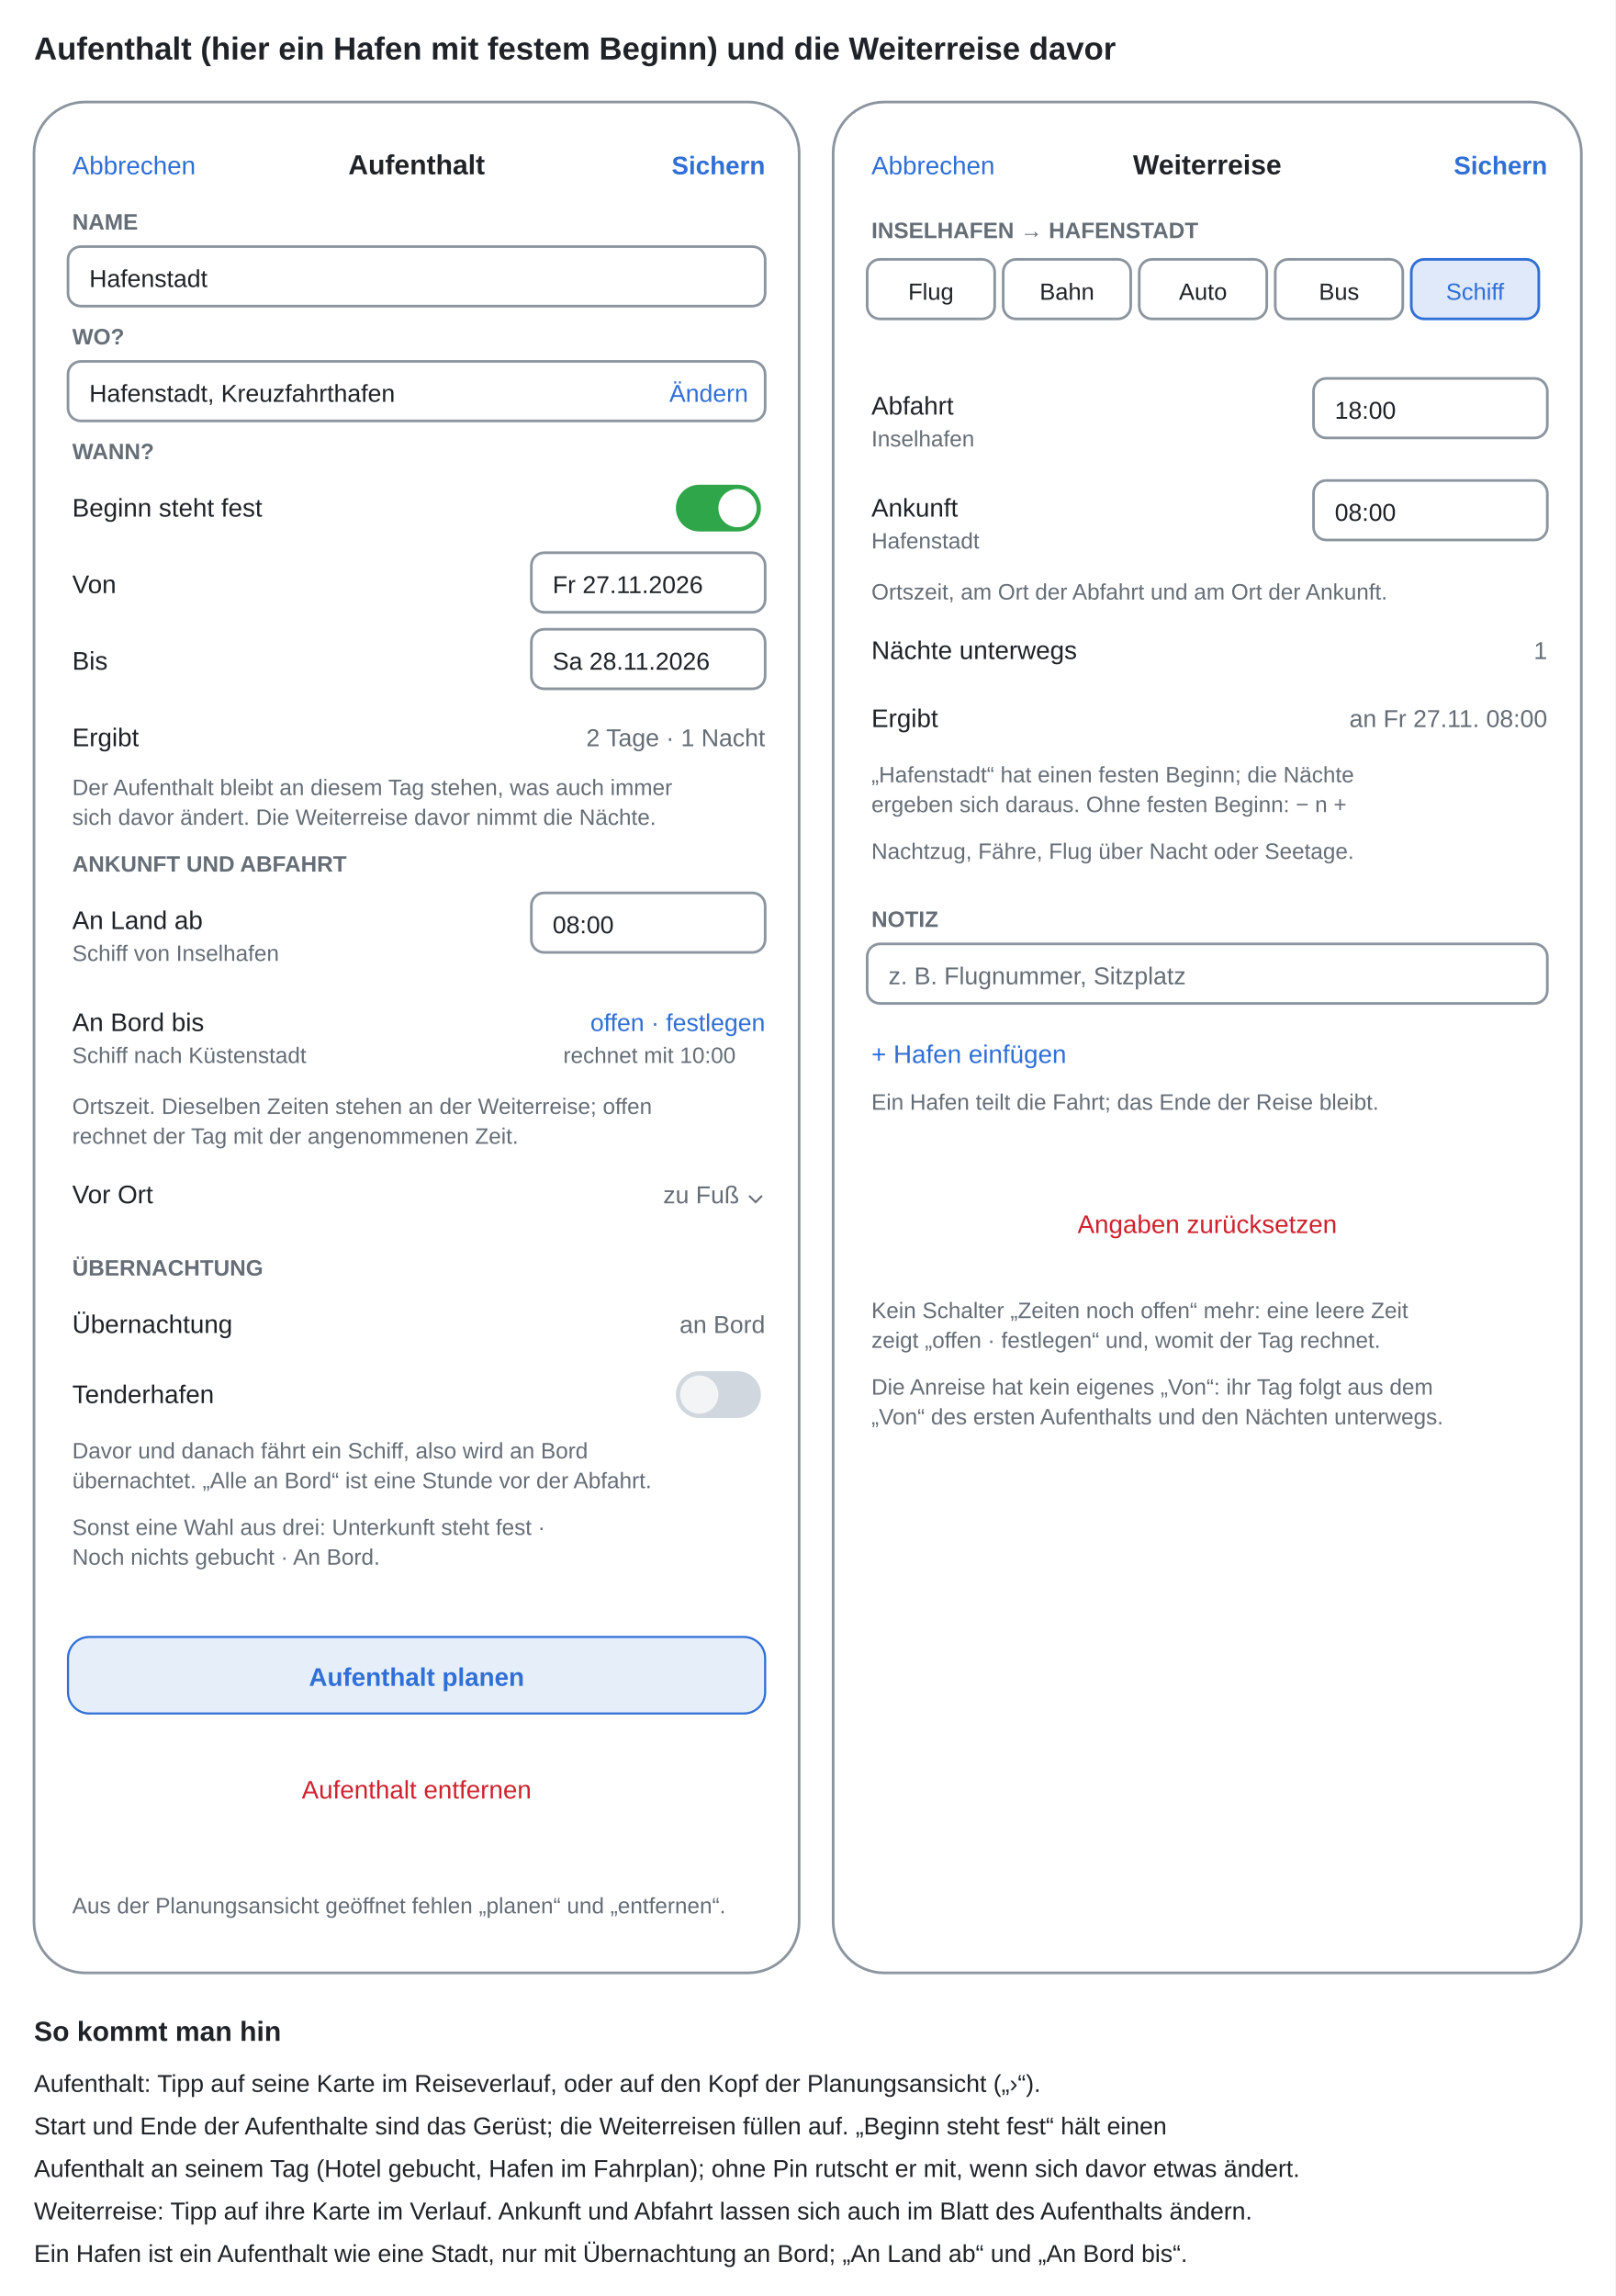
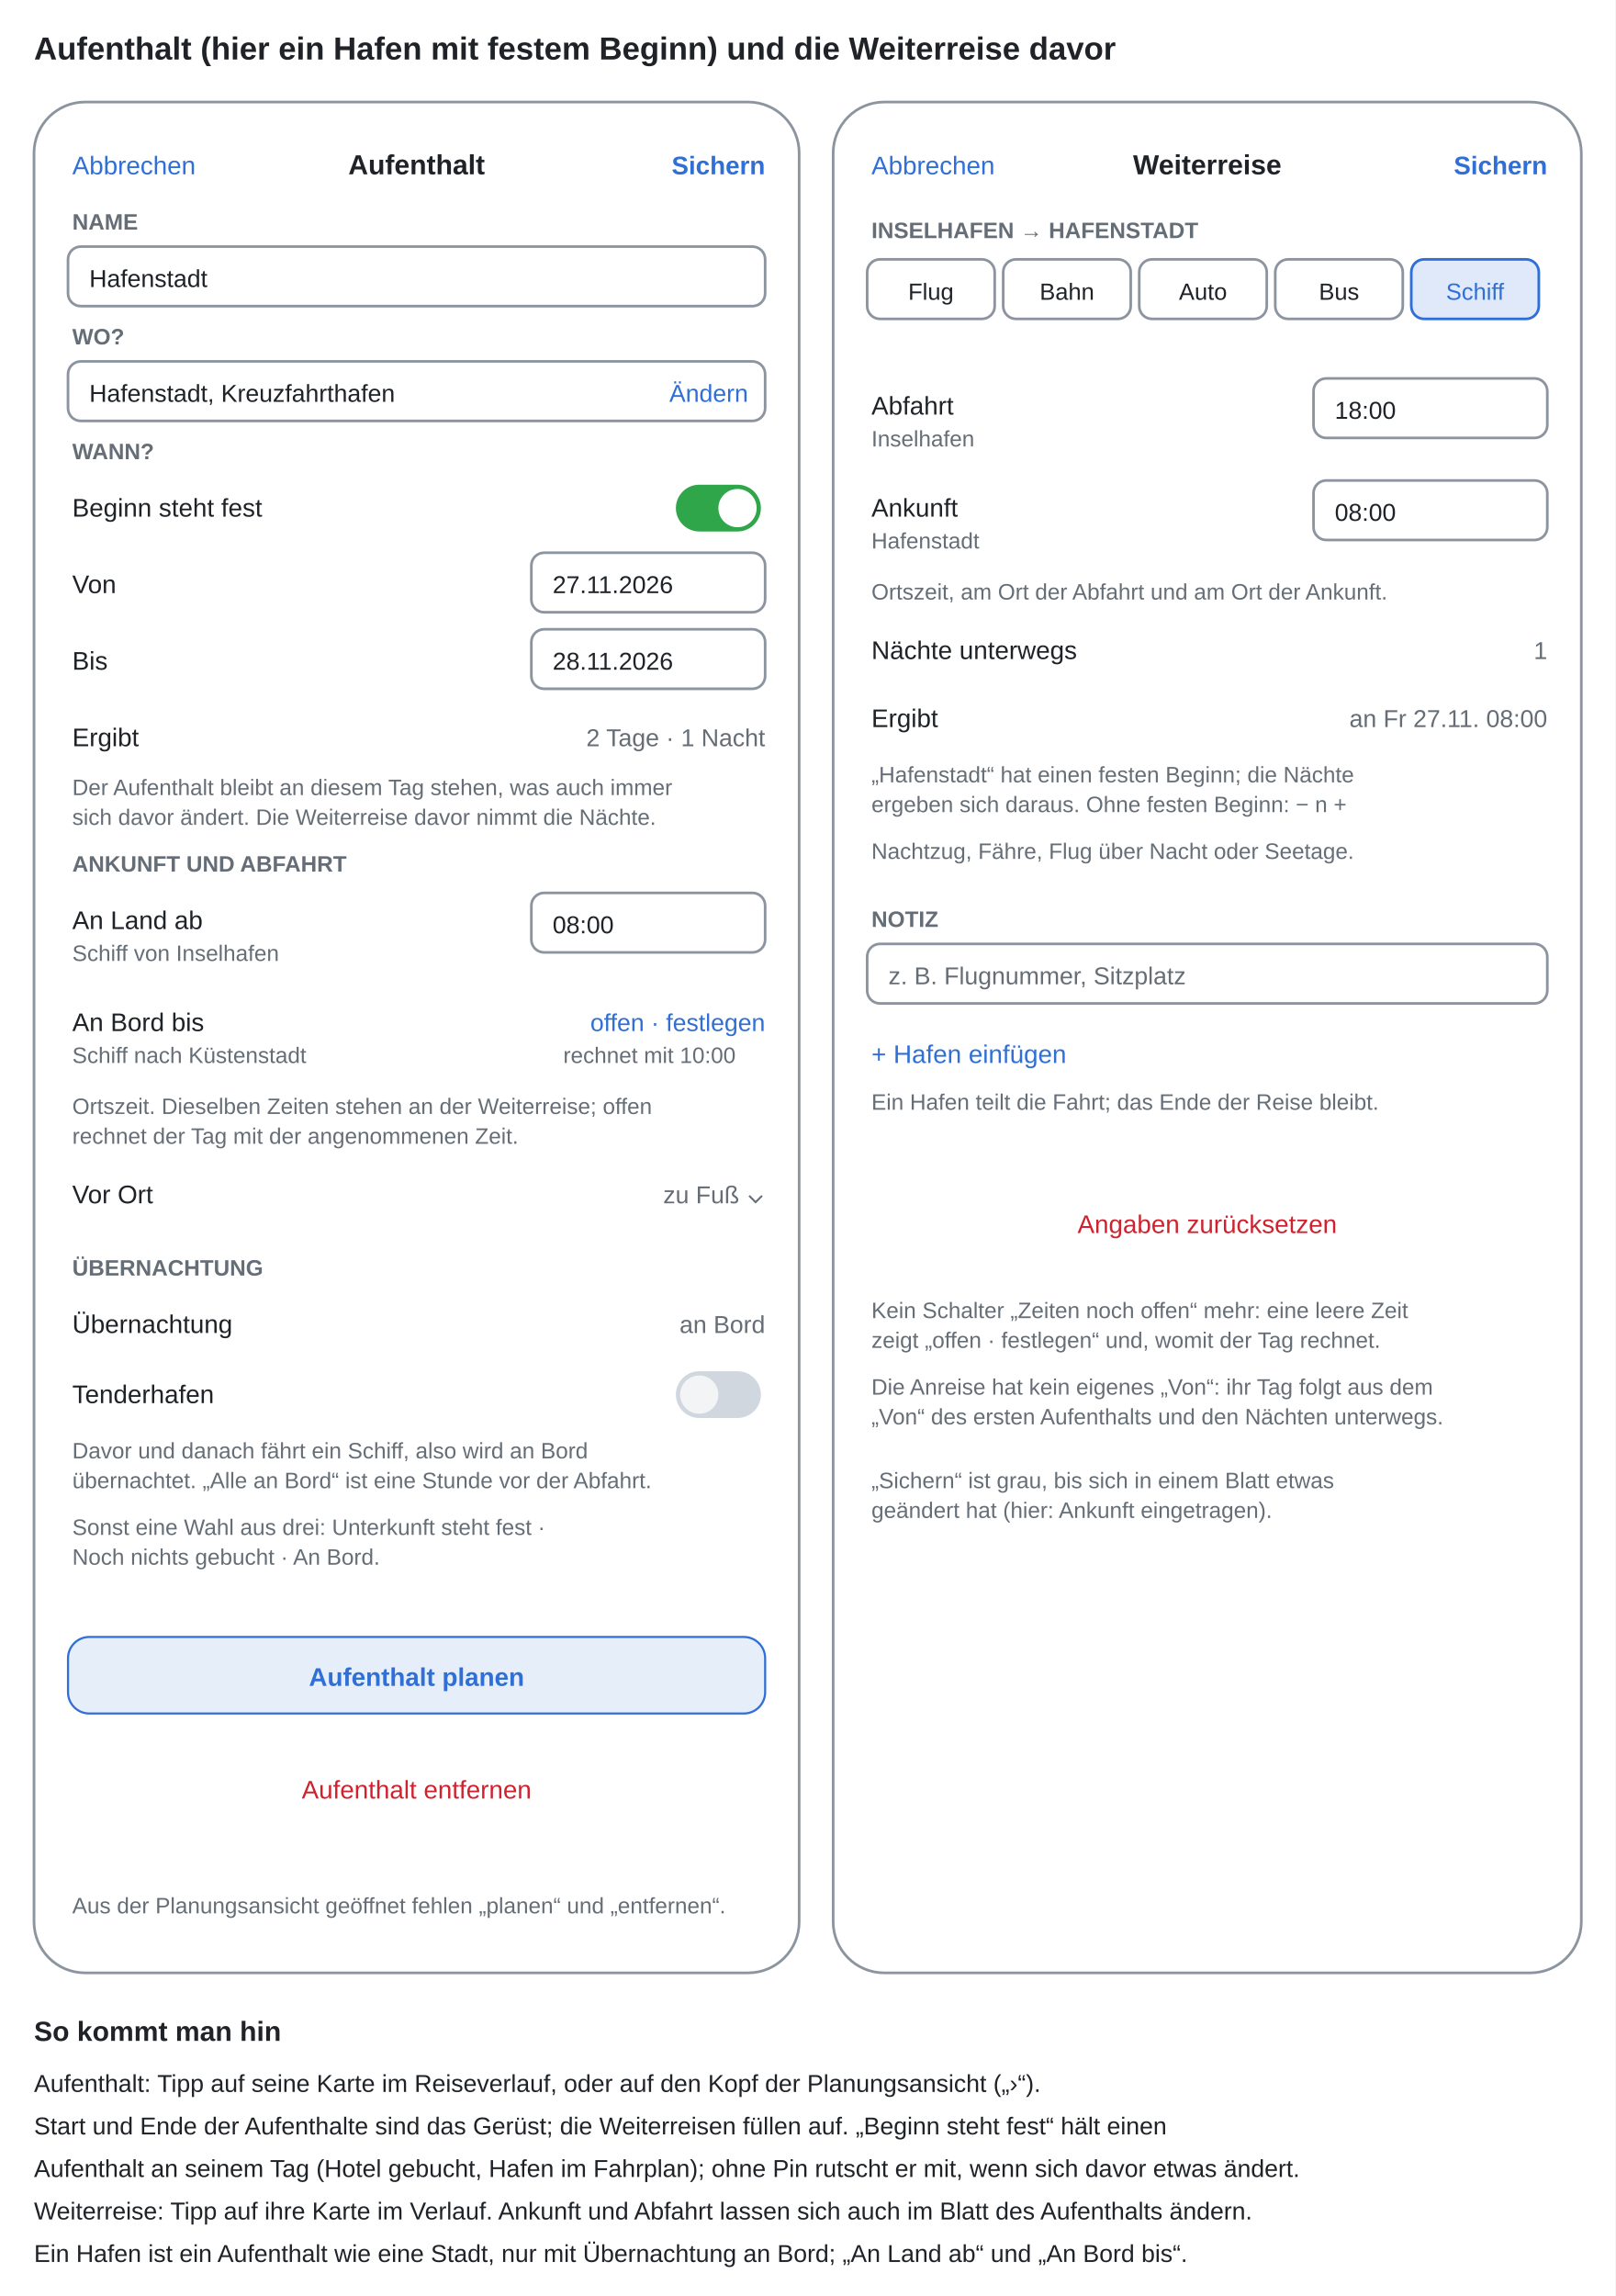
<svg xmlns="http://www.w3.org/2000/svg" width="760" height="1080" font-family="-apple-system, 'Helvetica Neue', Arial, sans-serif" viewBox="0 0 760 1080" role="img" aria-label="Das Blatt eines Aufenthalts trägt Von und Bis mit festem Beginn; das Blatt einer Weiterreise füllt die Zeit dazwischen" font-size="13">
  <rect width="100%" height="100%" fill="#ffffff" />
  <rect x="16" y="48" width="360" height="880" rx="24" fill="none" stroke="#8c959f" stroke-width="1.25" />
  <text x="34" y="82" font-size="12" fill="#2f6fd6">Abbrechen</text>
  <text x="196.0" y="82" font-size="13" font-weight="600" text-anchor="middle" fill="#1f2328">Aufenthalt</text>
  <text x="360" y="82" font-size="12" font-weight="600" text-anchor="end" fill="#2f6fd6">Sichern</text>
  <text x="34" y="108" font-size="10.5" font-weight="600" fill="#656d76">NAME</text>
  <rect x="32" y="116" width="328" height="28" rx="6" fill="none" stroke="#8c959f" stroke-width="1.25" />
  <text x="42" y="135" font-size="11.5" fill="#1f2328">Hafenstadt</text>
  <text x="34" y="162" font-size="10.5" font-weight="600" fill="#656d76">WO?</text>
  <rect x="32" y="170" width="328" height="28" rx="6" fill="none" stroke="#8c959f" stroke-width="1.25" />
  <text x="42" y="189" font-size="11.5" fill="#1f2328">Hafenstadt, Kreuzfahrthafen</text>
  <text x="352" y="189" font-size="11.5" text-anchor="end" fill="#2f6fd6">Ändern</text>
  <text x="34" y="216" font-size="10.5" font-weight="600" fill="#656d76">WANN?</text>
  <text x="34" y="243" font-size="12" fill="#1f2328">Beginn steht fest</text>
  <rect x="318" y="228" width="40" height="22" rx="11" fill="#2fa64a" />
  <circle cx="347" cy="239" r="9" fill="#ffffff" />
  <text x="34" y="279" font-size="12" fill="#1f2328">Von</text>
  <rect x="250" y="260" width="110" height="28" rx="6" fill="none" stroke="#8c959f" stroke-width="1.25" />
-   <text x="260" y="279" font-size="11.5" fill="#1f2328">Fr 27.11.2026</text>
+   <text x="260" y="279" font-size="11.5" fill="#1f2328">27.11.2026</text>
  <text x="34" y="315" font-size="12" fill="#1f2328">Bis</text>
  <rect x="250" y="296" width="110" height="28" rx="6" fill="none" stroke="#8c959f" stroke-width="1.25" />
-   <text x="260" y="315" font-size="11.5" fill="#1f2328">Sa 28.11.2026</text>
+   <text x="260" y="315" font-size="11.5" fill="#1f2328">28.11.2026</text>
  <text x="34" y="351" font-size="12" fill="#1f2328">Ergibt</text>
  <text x="360" y="351" font-size="11.5" text-anchor="end" fill="#656d76">2 Tage · 1 Nacht</text>
  <text x="34" y="374" font-size="10.5" fill="#656d76">Der Aufenthalt bleibt an diesem Tag stehen, was auch immer</text>
  <text x="34" y="388" font-size="10.5" fill="#656d76">sich davor ändert. Die Weiterreise davor nimmt die Nächte.</text>
  <text x="34" y="410" font-size="10.5" font-weight="600" fill="#656d76">ANKUNFT UND ABFAHRT</text>
  <text x="34" y="437" font-size="12" fill="#1f2328">An Land ab</text>
  <text x="34" y="452" font-size="10.5" fill="#656d76">Schiff von Inselhafen</text>
  <rect x="250" y="420" width="110" height="28" rx="6" fill="none" stroke="#8c959f" stroke-width="1.25" />
  <text x="260" y="439" font-size="11.5" fill="#1f2328">08:00</text>
  <text x="34" y="485" font-size="12" fill="#1f2328">An Bord bis</text>
  <text x="34" y="500" font-size="10.5" fill="#656d76">Schiff nach Küstenstadt</text>
  <text x="360" y="485" font-size="11.5" text-anchor="end" fill="#2f6fd6">offen · festlegen</text>
  <text x="265" y="500" font-size="10.5" fill="#656d76">rechnet mit 10:00</text>
  <text x="34" y="524" font-size="10.5" fill="#656d76">Ortszeit. Dieselben Zeiten stehen an der Weiterreise; offen</text>
  <text x="34" y="538" font-size="10.5" fill="#656d76">rechnet der Tag mit der angenommenen Zeit.</text>
  <text x="34" y="566" font-size="12" fill="#1f2328">Vor Ort</text>
  <text x="360" y="566" font-size="11.5" text-anchor="end" fill="#656d76">zu Fuß  ⌄</text>
  <text x="34" y="600" font-size="10.5" font-weight="600" fill="#656d76">ÜBERNACHTUNG</text>
  <text x="34" y="627" font-size="12" fill="#1f2328">Übernachtung</text>
  <text x="360" y="627" font-size="11.5" text-anchor="end" fill="#656d76">an Bord</text>
  <text x="34" y="660" font-size="12" fill="#1f2328">Tenderhafen</text>
  <rect x="318" y="645" width="40" height="22" rx="11" fill="#d0d7de" />
  <circle cx="329" cy="656" r="9" fill="#f3f4f6" />
  <text x="34" y="686" font-size="10.5" fill="#656d76">Davor und danach fährt ein Schiff, also wird an Bord</text>
  <text x="34" y="700" font-size="10.5" fill="#656d76">übernachtet. „Alle an Bord“ ist eine Stunde vor der Abfahrt.</text>
  <text x="34" y="722" font-size="10.5" fill="#656d76">Sonst eine Wahl aus drei: Unterkunft steht fest ·</text>
  <text x="34" y="736" font-size="10.5" fill="#656d76">Noch nichts gebucht · An Bord.</text>
  <rect x="32" y="770" width="328" height="36" rx="10" fill="#2f6fd6" fill-opacity="0.12" stroke="#2f6fd6" />
  <text x="196.0" y="793" font-size="12" font-weight="600" text-anchor="middle" fill="#2f6fd6">Aufenthalt planen</text>
  <text x="196.0" y="846" font-size="12" text-anchor="middle" fill="#cf222e">Aufenthalt entfernen</text>
  <text x="34" y="900" font-size="10.5" fill="#656d76">Aus der Planungsansicht geöffnet fehlen „planen“ und „entfernen“.</text>
  <rect x="392" y="48" width="352" height="880" rx="24" fill="none" stroke="#8c959f" stroke-width="1.25" />
  <text x="410" y="82" font-size="12" fill="#2f6fd6">Abbrechen</text>
  <text x="568.0" y="82" font-size="13" font-weight="600" text-anchor="middle" fill="#1f2328">Weiterreise</text>
  <text x="728" y="82" font-size="12" font-weight="600" text-anchor="end" fill="#2f6fd6">Sichern</text>
  <text x="410" y="112" font-size="10.5" font-weight="600" fill="#656d76">INSELHAFEN → HAFENSTADT</text>
  <rect x="408" y="122" width="60" height="28" rx="6" fill="none" stroke="#8c959f" stroke-width="1.25" />
  <text x="438" y="141" font-size="11" text-anchor="middle" fill="#1f2328">Flug</text>
  <rect x="472" y="122" width="60" height="28" rx="6" fill="none" stroke="#8c959f" stroke-width="1.25" />
  <text x="502" y="141" font-size="11" text-anchor="middle" fill="#1f2328">Bahn</text>
  <rect x="536" y="122" width="60" height="28" rx="6" fill="none" stroke="#8c959f" stroke-width="1.25" />
  <text x="566" y="141" font-size="11" text-anchor="middle" fill="#1f2328">Auto</text>
  <rect x="600" y="122" width="60" height="28" rx="6" fill="none" stroke="#8c959f" stroke-width="1.25" />
  <text x="630" y="141" font-size="11" text-anchor="middle" fill="#1f2328">Bus</text>
  <rect x="664" y="122" width="60" height="28" rx="6" fill="#2f6fd6" fill-opacity="0.15" stroke="#2f6fd6" stroke-width="1.25" />
  <text x="694" y="141" font-size="11" text-anchor="middle" fill="#2f6fd6">Schiff</text>
  <text x="410" y="195" font-size="12" fill="#1f2328">Abfahrt</text>
  <text x="410" y="210" font-size="10.5" fill="#656d76">Inselhafen</text>
  <rect x="618" y="178" width="110" height="28" rx="6" fill="none" stroke="#8c959f" stroke-width="1.25" />
  <text x="628" y="197" font-size="11.5" fill="#1f2328">18:00</text>
  <text x="410" y="243" font-size="12" fill="#1f2328">Ankunft</text>
  <text x="410" y="258" font-size="10.5" fill="#656d76">Hafenstadt</text>
  <rect x="618" y="226" width="110" height="28" rx="6" fill="none" stroke="#8c959f" stroke-width="1.25" />
  <text x="628" y="245" font-size="11.5" fill="#1f2328">08:00</text>
  <text x="410" y="282" font-size="10.5" fill="#656d76">Ortszeit, am Ort der Abfahrt und am Ort der Ankunft.</text>
  <text x="410" y="310" font-size="12" fill="#1f2328">Nächte unterwegs</text>
  <text x="728" y="310" font-size="11.5" text-anchor="end" fill="#656d76">1</text>
  <text x="410" y="342" font-size="12" fill="#1f2328">Ergibt</text>
  <text x="728" y="342" font-size="11.5" text-anchor="end" fill="#656d76">an Fr 27.11. 08:00</text>
  <text x="410" y="368" font-size="10.5" fill="#656d76">„Hafenstadt“ hat einen festen Beginn; die Nächte</text>
  <text x="410" y="382" font-size="10.5" fill="#656d76">ergeben sich daraus. Ohne festen Beginn: −  n  +</text>
  <text x="410" y="404" font-size="10.5" fill="#656d76">Nachtzug, Fähre, Flug über Nacht oder Seetage.</text>
  <text x="410" y="436" font-size="10.5" font-weight="600" fill="#656d76">NOTIZ</text>
  <rect x="408" y="444" width="320" height="28" rx="6" fill="none" stroke="#8c959f" stroke-width="1.25" />
  <text x="418" y="463" font-size="11.5" fill="#656d76">z. B. Flugnummer, Sitzplatz</text>
  <text x="410" y="500" font-size="12" fill="#2f6fd6">+ Hafen einfügen</text>
  <text x="410" y="522" font-size="10.5" fill="#656d76">Ein Hafen teilt die Fahrt; das Ende der Reise bleibt.</text>
  <text x="568.0" y="580" font-size="12" text-anchor="middle" fill="#cf222e">Angaben zurücksetzen</text>
  <text x="410" y="620" font-size="10.5" fill="#656d76">Kein Schalter „Zeiten noch offen“ mehr: eine leere Zeit</text>
  <text x="410" y="634" font-size="10.5" fill="#656d76">zeigt „offen · festlegen“ und, womit der Tag rechnet.</text>
  <text x="410" y="656" font-size="10.5" fill="#656d76">Die Anreise hat kein eigenes „Von“: ihr Tag folgt aus dem</text>
  <text x="410" y="670" font-size="10.5" fill="#656d76">„Von“ des ersten Aufenthalts und den Nächten unterwegs.</text>
+   <text x="410" y="700" font-size="10.5" fill="#656d76">„Sichern“ ist grau, bis sich in einem Blatt etwas</text>
+   <text x="410" y="714" font-size="10.5" fill="#656d76">geändert hat (hier: Ankunft eingetragen).</text>
  <text x="16" y="960" font-size="13" font-weight="600" fill="#1f2328">So kommt man hin</text>
  <text x="16" y="984" font-size="11.5" fill="#1f2328">Aufenthalt: Tipp auf seine Karte im Reiseverlauf, oder auf den Kopf der Planungsansicht („›“).</text>
  <text x="16" y="1004" font-size="11.5" fill="#1f2328">Start und Ende der Aufenthalte sind das Gerüst; die Weiterreisen füllen auf. „Beginn steht fest“ hält einen</text>
  <text x="16" y="1024" font-size="11.5" fill="#1f2328">Aufenthalt an seinem Tag (Hotel gebucht, Hafen im Fahrplan); ohne Pin rutscht er mit, wenn sich davor etwas ändert.</text>
  <text x="16" y="1044" font-size="11.5" fill="#1f2328">Weiterreise: Tipp auf ihre Karte im Verlauf. Ankunft und Abfahrt lassen sich auch im Blatt des Aufenthalts ändern.</text>
  <text x="16" y="1064" font-size="11.5" fill="#1f2328">Ein Hafen ist ein Aufenthalt wie eine Stadt, nur mit Übernachtung an Bord; „An Land ab“ und „An Bord bis“.</text>
  <text x="16" y="28" font-size="15" font-weight="600" fill="#1f2328">Aufenthalt (hier ein Hafen mit festem Beginn) und die Weiterreise davor</text>
</svg>
